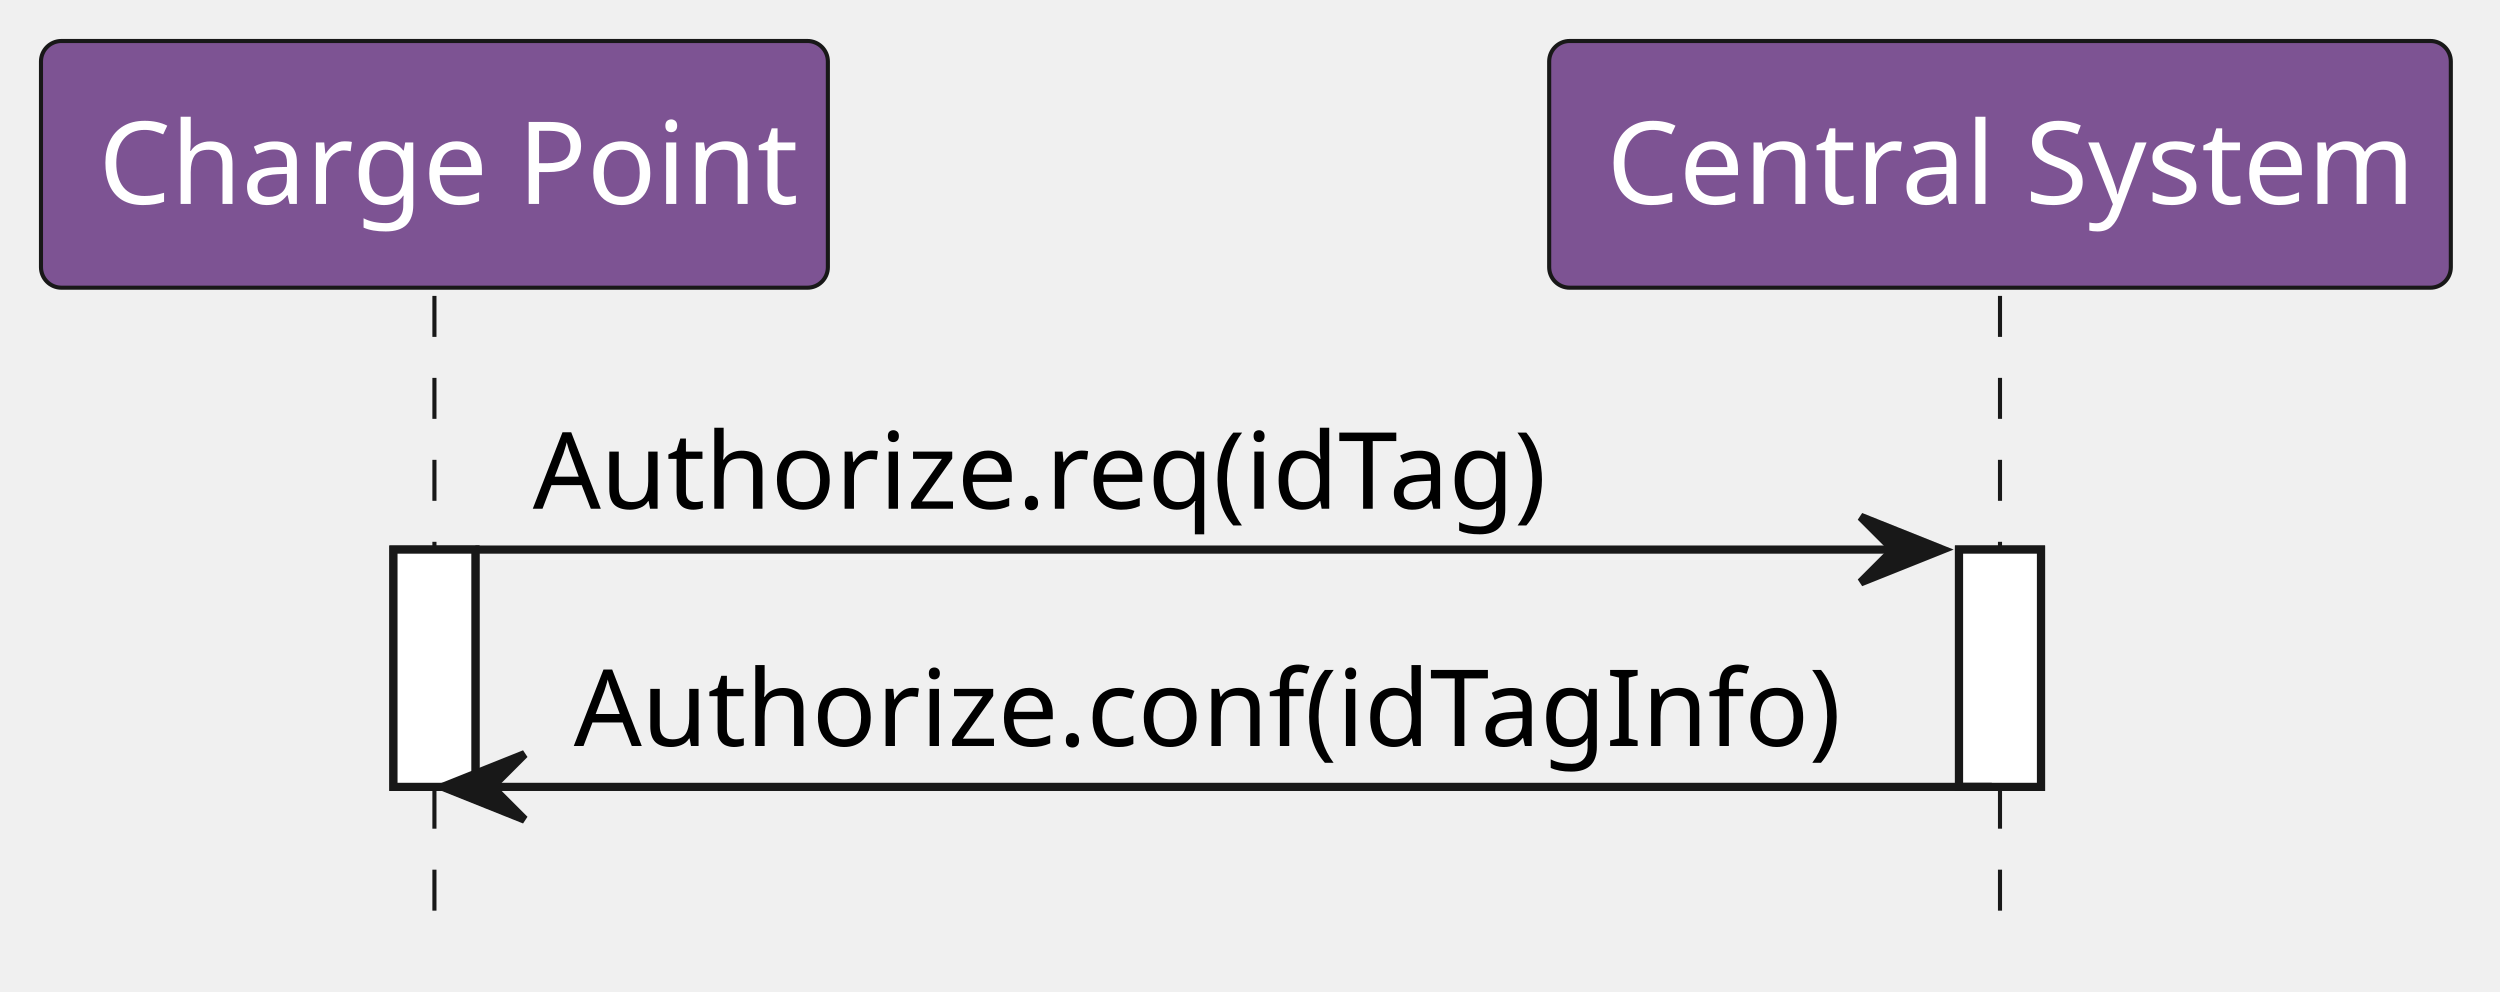
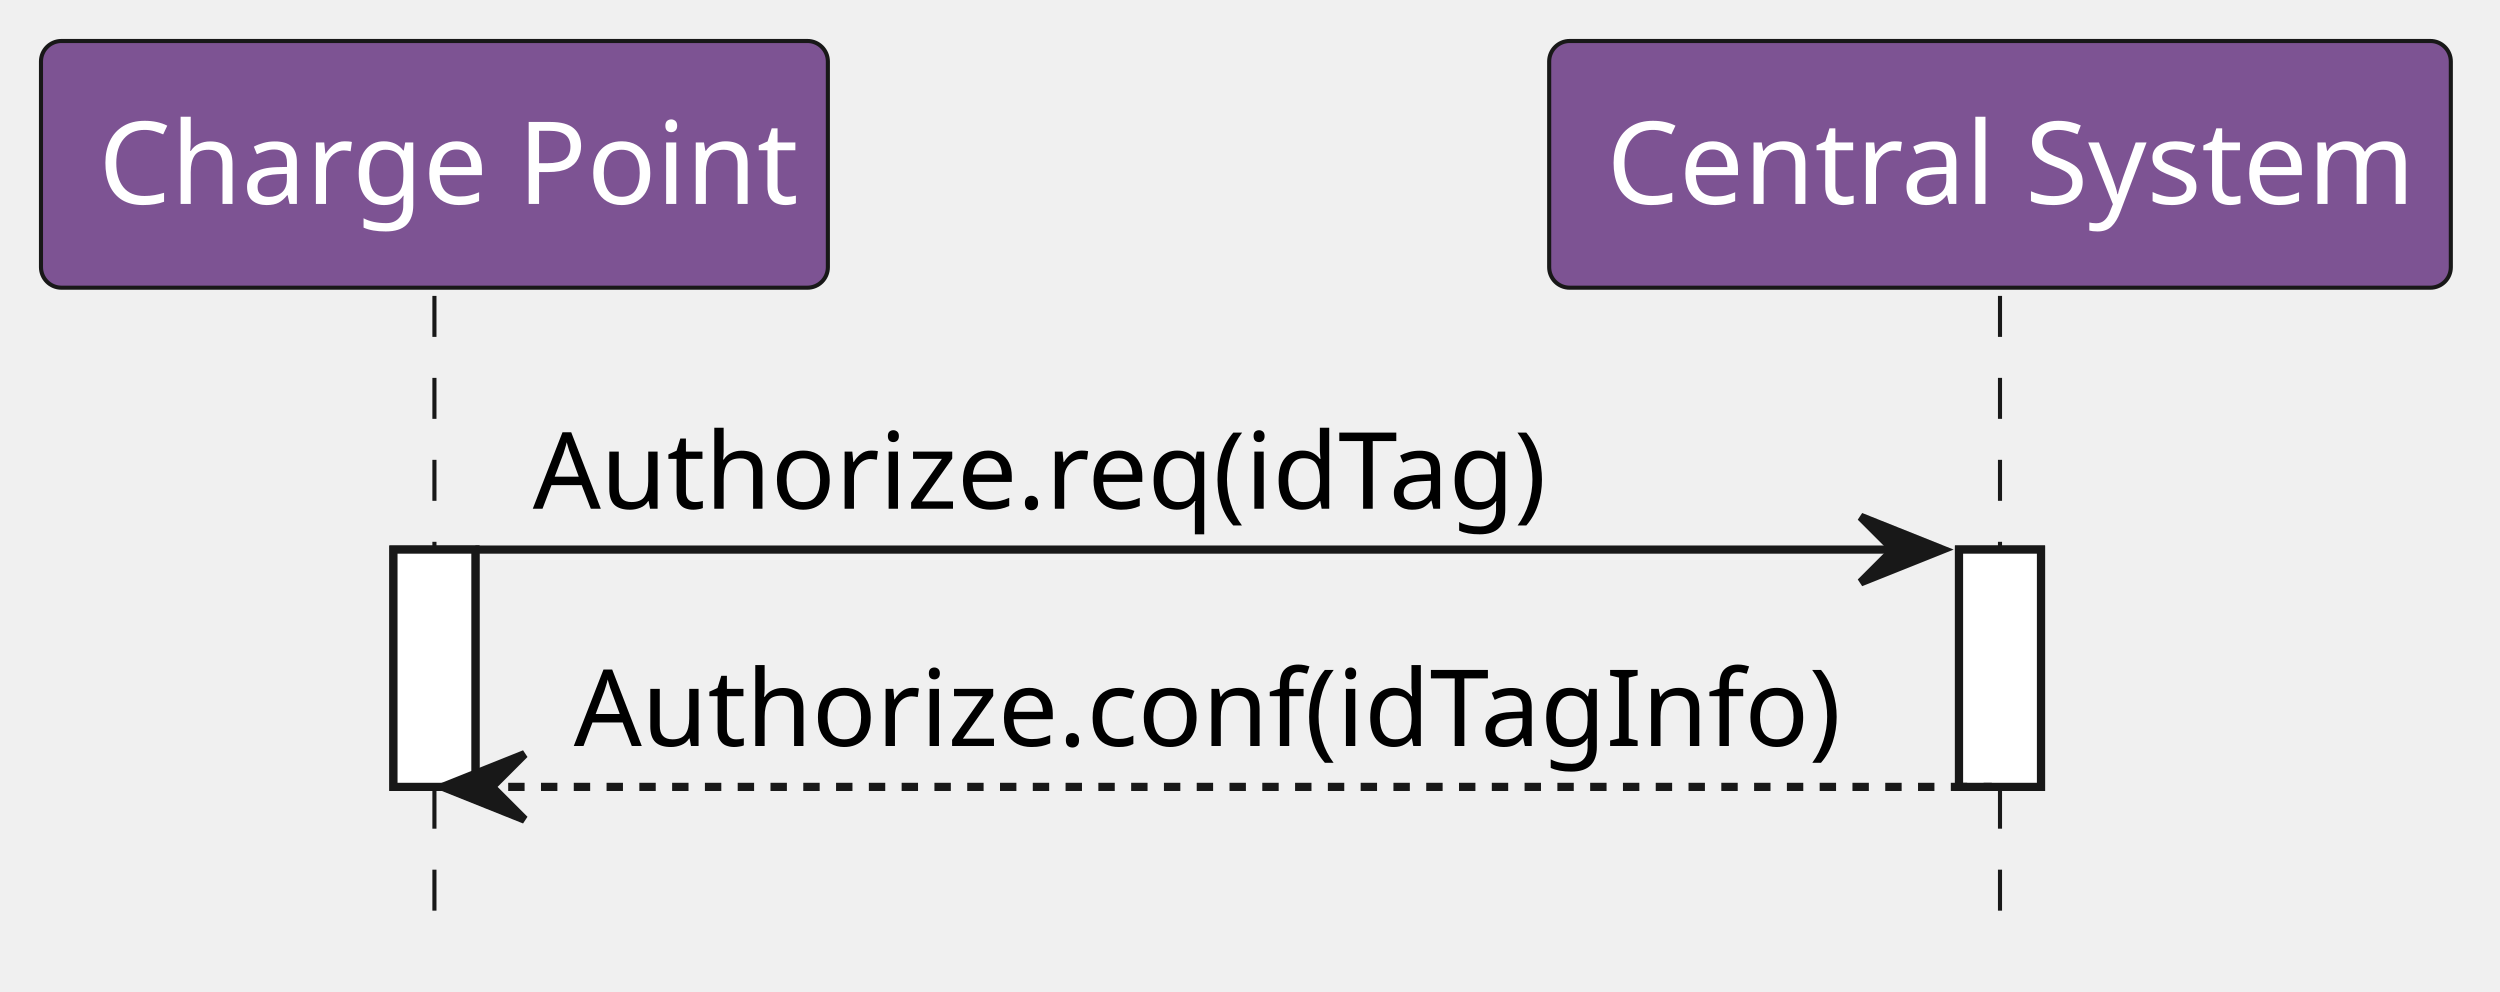
<svg xmlns="http://www.w3.org/2000/svg" contentStyleType="text/css" height="121px" preserveAspectRatio="none" style="width:305px;height:121px;background:#FFFFFF;" version="1.1" viewBox="0 0 305 121" width="305px" zoomAndPan="magnify">
  <defs />
  <g>
    <rect fill="#FFFFFF" height="28.95" style="stroke:#181818;stroke-width:1.0;" width="10" x="48" y="67.05" />
    <rect fill="#FFFFFF" height="28.95" style="stroke:#181818;stroke-width:1.0;" width="10" x="239" y="67.05" />
    <line style="stroke:#181818;stroke-width:0.5;stroke-dasharray:5.0,5.0;" x1="53" x2="53" y1="36.1" y2="114" />
    <line style="stroke:#181818;stroke-width:0.5;stroke-dasharray:5.0,5.0;" x1="244" x2="244" y1="36.1" y2="114" />
    <rect fill="#7D5393" height="30.1" rx="2.5" ry="2.5" style="stroke:#181818;stroke-width:0.5;" width="96" x="5" y="5" />
    <text fill="#FFFFFF" font-family="NanumGothic" font-size="14" lengthAdjust="spacing" textLength="82" x="12" y="24.88">Charge Point</text>
    <rect fill="#7D5393" height="30.1" rx="2.5" ry="2.5" style="stroke:#181818;stroke-width:0.5;" width="110" x="189" y="5" />
    <text fill="#FFFFFF" font-family="NanumGothic" font-size="14" lengthAdjust="spacing" textLength="96" x="196" y="24.88">Central System</text>
    <rect fill="#FFFFFF" height="28.95" style="stroke:#181818;stroke-width:1.0;" width="10" x="48" y="67.05" />
    <rect fill="#FFFFFF" height="28.95" style="stroke:#181818;stroke-width:1.0;" width="10" x="239" y="67.05" />
    <polygon fill="#181818" points="227,63.05,237,67.05,227,71.05,231,67.05" style="stroke:#181818;stroke-width:1.0;" />
    <line style="stroke:#181818;stroke-width:1.0;" x1="58" x2="233" y1="67.05" y2="67.05" />
    <text fill="#000000" font-family="NanumGothic" font-size="13" lengthAdjust="spacing" textLength="126" x="65" y="62.06">Authorize.req(idTag)</text>
    <polygon fill="#181818" points="64,92,54,96,64,100,60,96" style="stroke:#181818;stroke-width:1.0;" />
-     <line style="stroke:#181818;stroke-width:1.0;" x1="58" x2="243" y1="96" y2="96" />
+     <line style="stroke:#181818;stroke-width:1.0;stroke-dasharray:2.0,2.0;" x1="58" x2="243" y1="96" y2="96" />
    <text fill="#000000" font-family="NanumGothic" font-size="13" lengthAdjust="spacing" textLength="157" x="70" y="91.01">Authorize.conf(idTagInfo)</text>
  </g>
</svg>
